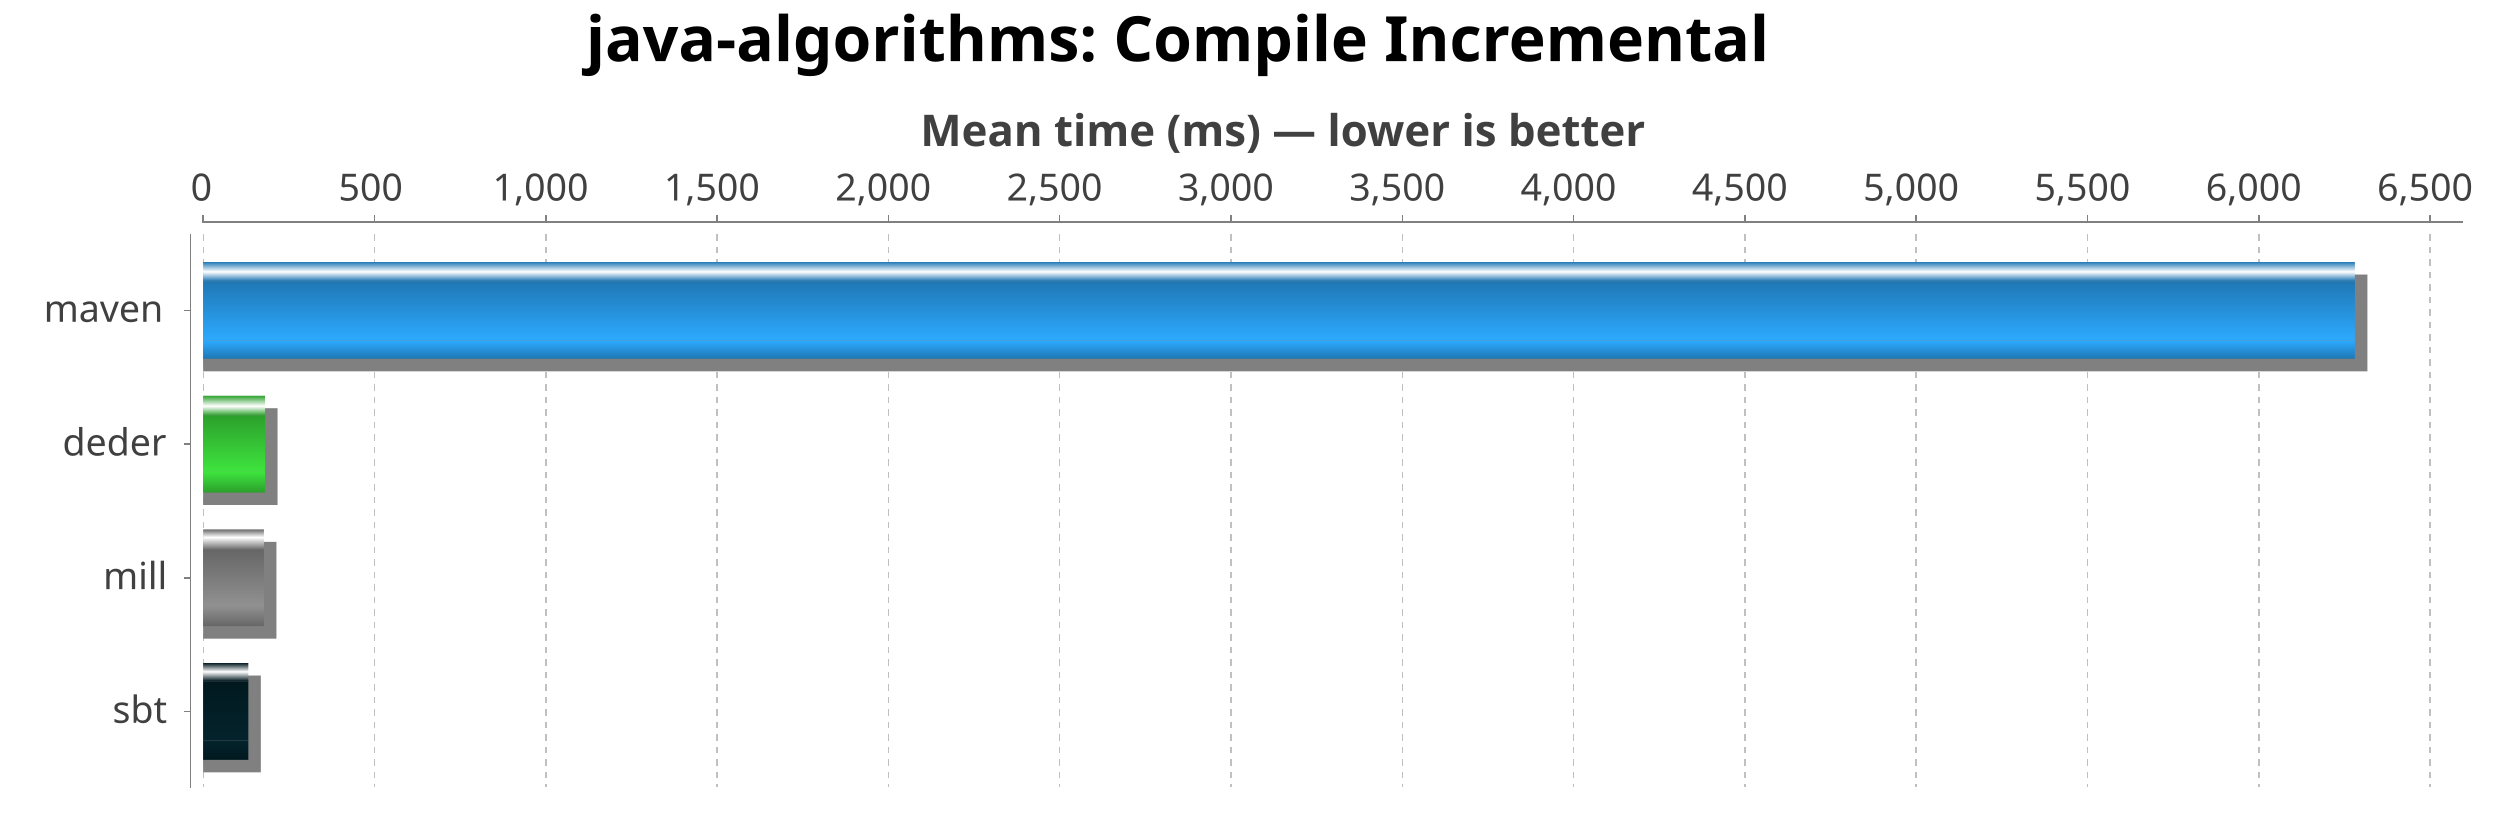
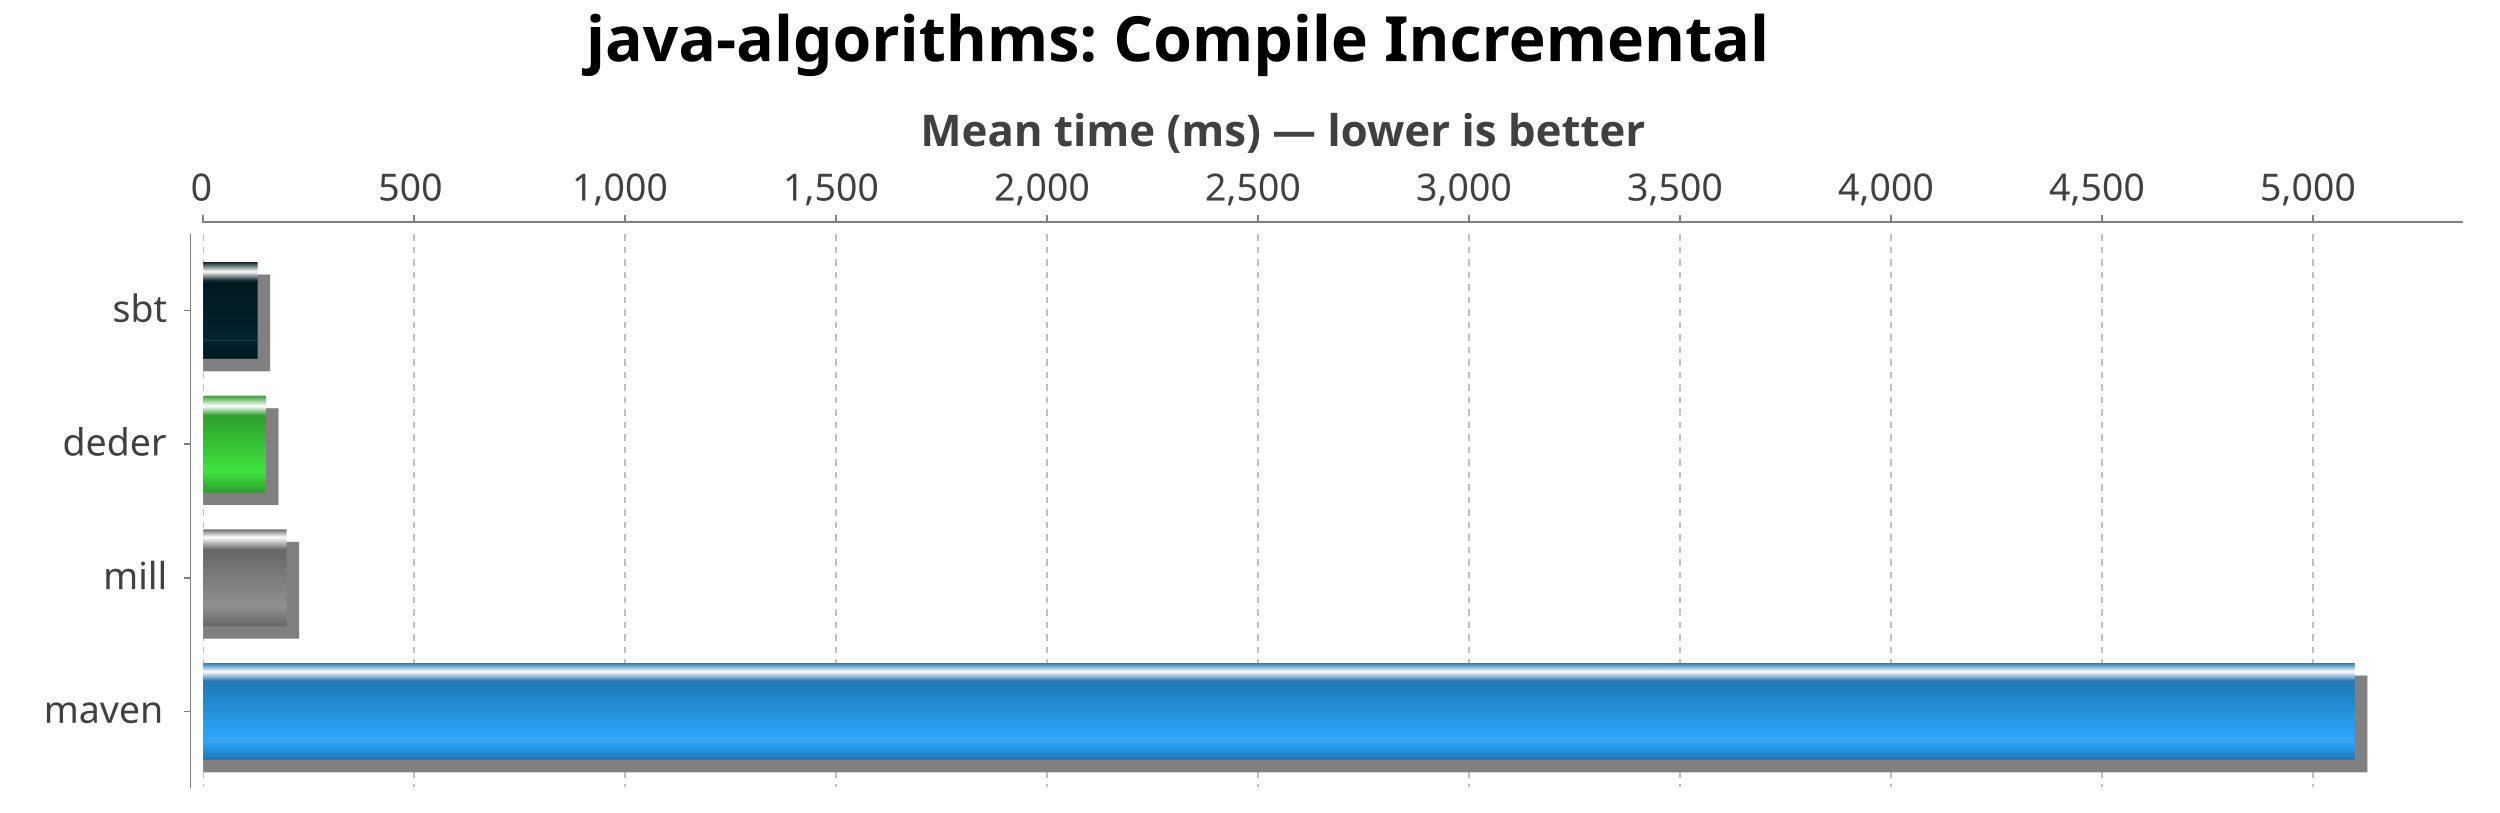
<svg xmlns="http://www.w3.org/2000/svg" width="800" height="260" text-rendering="auto" shape-rendering="auto">
  <defs>
-     <linearGradient id="_252504514272gp3" x1="0" y1="109" x2="0" y2="114.82" gradientUnits="userSpaceOnUse">
+     <linearGradient id="_90891466167gp10" x1="0" y1="176" x2="0" y2="194" gradientUnits="userSpaceOnUse">
+       <stop offset="0%" stop-color="rgb(102,102,102)" />
+       <stop offset="100%" stop-color="rgb(145,145,145)" />
+     </linearGradient>
+     <linearGradient id="_90891466167gp3" x1="0" y1="109" x2="0" y2="114.82" gradientUnits="userSpaceOnUse">
+       <stop offset="0%" stop-color="rgb(4,35,44)" />
+       <stop offset="100%" stop-color="rgb(1,25,31)" />
+     </linearGradient>
+     <linearGradient id="_90891466167gp5" x1="0" y1="130" x2="0" y2="133" gradientUnits="userSpaceOnUse">
+       <stop offset="0%" stop-color="rgb(255,255,255)" />
+       <stop offset="100%" stop-color="rgb(44,160,44)" />
+     </linearGradient>
+     <linearGradient id="_90891466167gp14" x1="0" y1="218" x2="0" y2="237" gradientUnits="userSpaceOnUse">
+       <stop offset="0%" stop-color="rgb(31,119,180)" />
+       <stop offset="100%" stop-color="rgb(44,170,255)" />
+     </linearGradient>
+     <linearGradient id="_90891466167gp15" x1="0" y1="237" x2="0" y2="243.15" gradientUnits="userSpaceOnUse">
      <stop offset="0%" stop-color="rgb(44,170,255)" />
      <stop offset="100%" stop-color="rgb(31,119,180)" />
    </linearGradient>
-     <linearGradient id="_252504514272gp10" x1="0" y1="176" x2="0" y2="194" gradientUnits="userSpaceOnUse">
-       <stop offset="0%" stop-color="rgb(102,102,102)" />
-       <stop offset="100%" stop-color="rgb(145,145,145)" />
+     <linearGradient id="_90891466167gp2" x1="0" y1="90" x2="0" y2="109" gradientUnits="userSpaceOnUse">
+       <stop offset="0%" stop-color="rgb(1,25,31)" />
+       <stop offset="100%" stop-color="rgb(4,35,44)" />
    </linearGradient>
-     <linearGradient id="_252504514272gp5" x1="0" y1="130" x2="0" y2="133" gradientUnits="userSpaceOnUse">
+     <linearGradient id="_90891466167gp9" x1="0" y1="172" x2="0" y2="176" gradientUnits="userSpaceOnUse">
      <stop offset="0%" stop-color="rgb(255,255,255)" />
-       <stop offset="100%" stop-color="rgb(44,160,44)" />
+       <stop offset="100%" stop-color="rgb(102,102,102)" />
    </linearGradient>
-     <linearGradient id="_252504514272gp0" x1="0" y1="83.85" x2="0" y2="87" gradientUnits="userSpaceOnUse">
+     <linearGradient id="_90891466167gp12" x1="0" y1="212.18" x2="0" y2="215" gradientUnits="userSpaceOnUse">
      <stop offset="0%" stop-color="rgb(31,119,180)" />
      <stop offset="100%" stop-color="rgb(255,255,255)" />
    </linearGradient>
-     <linearGradient id="_252504514272gp9" x1="0" y1="172" x2="0" y2="176" gradientUnits="userSpaceOnUse">
+     <linearGradient id="_90891466167gp4" x1="0" y1="126.62" x2="0" y2="130" gradientUnits="userSpaceOnUse">
+       <stop offset="0%" stop-color="rgb(44,160,44)" />
+       <stop offset="100%" stop-color="rgb(255,255,255)" />
+     </linearGradient>
+     <linearGradient id="_90891466167gp6" x1="0" y1="133" x2="0" y2="151" gradientUnits="userSpaceOnUse">
+       <stop offset="0%" stop-color="rgb(44,160,44)" />
+       <stop offset="100%" stop-color="rgb(62,228,62)" />
+     </linearGradient>
+     <linearGradient id="_90891466167gp13" x1="0" y1="215" x2="0" y2="218" gradientUnits="userSpaceOnUse">
      <stop offset="0%" stop-color="rgb(255,255,255)" />
-       <stop offset="100%" stop-color="rgb(102,102,102)" />
+       <stop offset="100%" stop-color="rgb(31,119,180)" />
    </linearGradient>
-     <linearGradient id="_252504514272gp13" x1="0" y1="215" x2="0" y2="218" gradientUnits="userSpaceOnUse">
+     <linearGradient id="_90891466167gp1" x1="0" y1="87" x2="0" y2="90" gradientUnits="userSpaceOnUse">
      <stop offset="0%" stop-color="rgb(255,255,255)" />
      <stop offset="100%" stop-color="rgb(1,25,31)" />
    </linearGradient>
-     <linearGradient id="_252504514272gp15" x1="0" y1="237" x2="0" y2="243.15" gradientUnits="userSpaceOnUse">
-       <stop offset="0%" stop-color="rgb(4,35,44)" />
-       <stop offset="100%" stop-color="rgb(1,25,31)" />
-     </linearGradient>
-     <linearGradient id="_252504514272gp4" x1="0" y1="126.62" x2="0" y2="130" gradientUnits="userSpaceOnUse">
-       <stop offset="0%" stop-color="rgb(44,160,44)" />
-       <stop offset="100%" stop-color="rgb(255,255,255)" />
-     </linearGradient>
-     <linearGradient id="_252504514272gp6" x1="0" y1="133" x2="0" y2="151" gradientUnits="userSpaceOnUse">
-       <stop offset="0%" stop-color="rgb(44,160,44)" />
-       <stop offset="100%" stop-color="rgb(62,228,62)" />
-     </linearGradient>
-     <linearGradient id="_252504514272gp1" x1="0" y1="87" x2="0" y2="90" gradientUnits="userSpaceOnUse">
-       <stop offset="0%" stop-color="rgb(255,255,255)" />
-       <stop offset="100%" stop-color="rgb(31,119,180)" />
-     </linearGradient>
-     <linearGradient id="_252504514272gp7" x1="0" y1="151" x2="0" y2="157.6" gradientUnits="userSpaceOnUse">
+     <linearGradient id="_90891466167gp7" x1="0" y1="151" x2="0" y2="157.6" gradientUnits="userSpaceOnUse">
      <stop offset="0%" stop-color="rgb(62,228,62)" />
      <stop offset="100%" stop-color="rgb(44,160,44)" />
    </linearGradient>
-     <linearGradient id="_252504514272gp8" x1="0" y1="169.4" x2="0" y2="172" gradientUnits="userSpaceOnUse">
+     <linearGradient id="_90891466167gp8" x1="0" y1="169.4" x2="0" y2="172" gradientUnits="userSpaceOnUse">
      <stop offset="0%" stop-color="rgb(102,102,102)" />
      <stop offset="100%" stop-color="rgb(255,255,255)" />
    </linearGradient>
-     <linearGradient id="_252504514272gp2" x1="0" y1="90" x2="0" y2="109" gradientUnits="userSpaceOnUse">
-       <stop offset="0%" stop-color="rgb(31,119,180)" />
-       <stop offset="100%" stop-color="rgb(44,170,255)" />
-     </linearGradient>
-     <linearGradient id="_252504514272gp11" x1="0" y1="194" x2="0" y2="200.38" gradientUnits="userSpaceOnUse">
+     <linearGradient id="_90891466167gp11" x1="0" y1="194" x2="0" y2="200.38" gradientUnits="userSpaceOnUse">
      <stop offset="0%" stop-color="rgb(145,145,145)" />
      <stop offset="100%" stop-color="rgb(102,102,102)" />
    </linearGradient>
-     <linearGradient id="_252504514272gp12" x1="0" y1="212.18" x2="0" y2="215" gradientUnits="userSpaceOnUse">
+     <linearGradient id="_90891466167gp0" x1="0" y1="83.85" x2="0" y2="87" gradientUnits="userSpaceOnUse">
      <stop offset="0%" stop-color="rgb(1,25,31)" />
      <stop offset="100%" stop-color="rgb(255,255,255)" />
    </linearGradient>
-     <linearGradient id="_252504514272gp14" x1="0" y1="218" x2="0" y2="237" gradientUnits="userSpaceOnUse">
-       <stop offset="0%" stop-color="rgb(1,25,31)" />
-       <stop offset="100%" stop-color="rgb(4,35,44)" />
-     </linearGradient>
-     <clipPath id="_252504514272clip-0">
+     <clipPath id="_90891466167clip-0">
      <path d="M0,0L0,260L800,260L800,0Z" />
    </clipPath>
-     <clipPath id="_252504514272clip-1">
+     <clipPath id="_90891466167clip-1">
      <path d="M65,75L65,252L788,252L788,75Z" />
    </clipPath>
  </defs>
-   <rect x="0" y="0" width="800" height="260" style="fill:rgb(255,255,255)" clip-path="url(#_252504514272clip-0)" />
+   <rect x="0" y="0" width="800" height="260" style="fill:rgb(255,255,255)" clip-path="url(#_90891466167clip-0)" />
  <g>
-     <text x="187.5" y="19.56" style="fill: rgb(0,0,0); fill-opacity: 1.0; font-family: sans-serif; font-size: 20px; font-weight: bold;" clip-path="url(#_252504514272clip-0)">java-algorithms: Compile Incremental</text>
+     <text x="187.5" y="19.56" style="fill: rgb(0,0,0); fill-opacity: 1.0; font-family: sans-serif; font-size: 20px; font-weight: bold;" clip-path="url(#_90891466167clip-0)">java-algorithms: Compile Incremental</text>
  </g>
-   <rect x="65" y="75" width="723" height="177" style="fill:rgb(255,255,255)" clip-path="url(#_252504514272clip-0)" />
-   <line x1="65" y1="71" x2="788" y2="71" style="stroke-width:0.5;stroke:rgb(128,128,128);stroke-opacity:1.0;stroke-linecap:square;stroke-miterlimit:10;shape-rendering:crispEdges" clip-path="url(#_252504514272clip-0)" />
+   <rect x="65" y="75" width="723" height="177" style="fill:rgb(255,255,255)" clip-path="url(#_90891466167clip-0)" />
+   <line x1="65" y1="71" x2="788" y2="71" style="stroke-width:0.5;stroke:rgb(128,128,128);stroke-opacity:1.0;stroke-linecap:square;stroke-miterlimit:10;shape-rendering:crispEdges" clip-path="url(#_90891466167clip-0)" />
  <g>
-     <text x="61" y="64.17" style="fill: rgb(64,64,64); fill-opacity: 1.0; font-family: sans-serif; font-size: 12px;" clip-path="url(#_252504514272clip-0)">0</text>
+     <text x="61" y="64.17" style="fill: rgb(64,64,64); fill-opacity: 1.0; font-family: sans-serif; font-size: 12px;" clip-path="url(#_90891466167clip-0)">0</text>
  </g>
-   <line x1="65" y1="69" x2="65" y2="71" style="stroke-width:0.5;stroke:rgb(128,128,128);stroke-opacity:1.0;stroke-linecap:square;stroke-miterlimit:10;shape-rendering:crispEdges" clip-path="url(#_252504514272clip-0)" />
+   <line x1="65" y1="69" x2="65" y2="71" style="stroke-width:0.5;stroke:rgb(128,128,128);stroke-opacity:1.0;stroke-linecap:square;stroke-miterlimit:10;shape-rendering:crispEdges" clip-path="url(#_90891466167clip-0)" />
  <g>
-     <text x="108.32" y="64.17" style="fill: rgb(64,64,64); fill-opacity: 1.0; font-family: sans-serif; font-size: 12px;" clip-path="url(#_252504514272clip-0)">500</text>
+     <text x="121.02" y="64.17" style="fill: rgb(64,64,64); fill-opacity: 1.0; font-family: sans-serif; font-size: 12px;" clip-path="url(#_90891466167clip-0)">500</text>
  </g>
-   <line x1="119.82" y1="69" x2="119.82" y2="71" style="stroke-width:0.5;stroke:rgb(128,128,128);stroke-opacity:1.0;stroke-linecap:square;stroke-miterlimit:10;shape-rendering:crispEdges" clip-path="url(#_252504514272clip-0)" />
+   <line x1="132.52" y1="69" x2="132.52" y2="71" style="stroke-width:0.5;stroke:rgb(128,128,128);stroke-opacity:1.0;stroke-linecap:square;stroke-miterlimit:10;shape-rendering:crispEdges" clip-path="url(#_90891466167clip-0)" />
  <g>
-     <text x="157.64" y="64.17" style="fill: rgb(64,64,64); fill-opacity: 1.0; font-family: sans-serif; font-size: 12px;" clip-path="url(#_252504514272clip-0)">1,000</text>
+     <text x="183.04" y="64.17" style="fill: rgb(64,64,64); fill-opacity: 1.0; font-family: sans-serif; font-size: 12px;" clip-path="url(#_90891466167clip-0)">1,000</text>
  </g>
-   <line x1="174.64" y1="69" x2="174.64" y2="71" style="stroke-width:0.5;stroke:rgb(128,128,128);stroke-opacity:1.0;stroke-linecap:square;stroke-miterlimit:10;shape-rendering:crispEdges" clip-path="url(#_252504514272clip-0)" />
+   <line x1="200.04" y1="69" x2="200.04" y2="71" style="stroke-width:0.5;stroke:rgb(128,128,128);stroke-opacity:1.0;stroke-linecap:square;stroke-miterlimit:10;shape-rendering:crispEdges" clip-path="url(#_90891466167clip-0)" />
  <g>
-     <text x="212.46" y="64.17" style="fill: rgb(64,64,64); fill-opacity: 1.0; font-family: sans-serif; font-size: 12px;" clip-path="url(#_252504514272clip-0)">1,500</text>
+     <text x="250.56" y="64.17" style="fill: rgb(64,64,64); fill-opacity: 1.0; font-family: sans-serif; font-size: 12px;" clip-path="url(#_90891466167clip-0)">1,500</text>
  </g>
-   <line x1="229.46" y1="69" x2="229.46" y2="71" style="stroke-width:0.5;stroke:rgb(128,128,128);stroke-opacity:1.0;stroke-linecap:square;stroke-miterlimit:10;shape-rendering:crispEdges" clip-path="url(#_252504514272clip-0)" />
+   <line x1="267.56" y1="69" x2="267.56" y2="71" style="stroke-width:0.5;stroke:rgb(128,128,128);stroke-opacity:1.0;stroke-linecap:square;stroke-miterlimit:10;shape-rendering:crispEdges" clip-path="url(#_90891466167clip-0)" />
  <g>
-     <text x="267.28" y="64.17" style="fill: rgb(64,64,64); fill-opacity: 1.0; font-family: sans-serif; font-size: 12px;" clip-path="url(#_252504514272clip-0)">2,000</text>
+     <text x="318.07" y="64.17" style="fill: rgb(64,64,64); fill-opacity: 1.0; font-family: sans-serif; font-size: 12px;" clip-path="url(#_90891466167clip-0)">2,000</text>
  </g>
-   <line x1="284.28" y1="69" x2="284.28" y2="71" style="stroke-width:0.5;stroke:rgb(128,128,128);stroke-opacity:1.0;stroke-linecap:square;stroke-miterlimit:10;shape-rendering:crispEdges" clip-path="url(#_252504514272clip-0)" />
+   <line x1="335.07" y1="69" x2="335.07" y2="71" style="stroke-width:0.5;stroke:rgb(128,128,128);stroke-opacity:1.0;stroke-linecap:square;stroke-miterlimit:10;shape-rendering:crispEdges" clip-path="url(#_90891466167clip-0)" />
  <g>
-     <text x="322.1" y="64.17" style="fill: rgb(64,64,64); fill-opacity: 1.0; font-family: sans-serif; font-size: 12px;" clip-path="url(#_252504514272clip-0)">2,500</text>
+     <text x="385.59" y="64.17" style="fill: rgb(64,64,64); fill-opacity: 1.0; font-family: sans-serif; font-size: 12px;" clip-path="url(#_90891466167clip-0)">2,500</text>
  </g>
-   <line x1="339.1" y1="69" x2="339.1" y2="71" style="stroke-width:0.5;stroke:rgb(128,128,128);stroke-opacity:1.0;stroke-linecap:square;stroke-miterlimit:10;shape-rendering:crispEdges" clip-path="url(#_252504514272clip-0)" />
+   <line x1="402.59" y1="69" x2="402.59" y2="71" style="stroke-width:0.5;stroke:rgb(128,128,128);stroke-opacity:1.0;stroke-linecap:square;stroke-miterlimit:10;shape-rendering:crispEdges" clip-path="url(#_90891466167clip-0)" />
  <g>
-     <text x="376.93" y="64.17" style="fill: rgb(64,64,64); fill-opacity: 1.0; font-family: sans-serif; font-size: 12px;" clip-path="url(#_252504514272clip-0)">3,000</text>
+     <text x="453.11" y="64.17" style="fill: rgb(64,64,64); fill-opacity: 1.0; font-family: sans-serif; font-size: 12px;" clip-path="url(#_90891466167clip-0)">3,000</text>
  </g>
-   <line x1="393.93" y1="69" x2="393.93" y2="71" style="stroke-width:0.5;stroke:rgb(128,128,128);stroke-opacity:1.0;stroke-linecap:square;stroke-miterlimit:10;shape-rendering:crispEdges" clip-path="url(#_252504514272clip-0)" />
+   <line x1="470.11" y1="69" x2="470.11" y2="71" style="stroke-width:0.5;stroke:rgb(128,128,128);stroke-opacity:1.0;stroke-linecap:square;stroke-miterlimit:10;shape-rendering:crispEdges" clip-path="url(#_90891466167clip-0)" />
  <g>
-     <text x="431.75" y="64.17" style="fill: rgb(64,64,64); fill-opacity: 1.0; font-family: sans-serif; font-size: 12px;" clip-path="url(#_252504514272clip-0)">3,500</text>
+     <text x="520.63" y="64.17" style="fill: rgb(64,64,64); fill-opacity: 1.0; font-family: sans-serif; font-size: 12px;" clip-path="url(#_90891466167clip-0)">3,500</text>
  </g>
-   <line x1="448.75" y1="69" x2="448.75" y2="71" style="stroke-width:0.5;stroke:rgb(128,128,128);stroke-opacity:1.0;stroke-linecap:square;stroke-miterlimit:10;shape-rendering:crispEdges" clip-path="url(#_252504514272clip-0)" />
+   <line x1="537.63" y1="69" x2="537.63" y2="71" style="stroke-width:0.5;stroke:rgb(128,128,128);stroke-opacity:1.0;stroke-linecap:square;stroke-miterlimit:10;shape-rendering:crispEdges" clip-path="url(#_90891466167clip-0)" />
  <g>
-     <text x="486.57" y="64.17" style="fill: rgb(64,64,64); fill-opacity: 1.0; font-family: sans-serif; font-size: 12px;" clip-path="url(#_252504514272clip-0)">4,000</text>
+     <text x="588.15" y="64.17" style="fill: rgb(64,64,64); fill-opacity: 1.0; font-family: sans-serif; font-size: 12px;" clip-path="url(#_90891466167clip-0)">4,000</text>
  </g>
-   <line x1="503.57" y1="69" x2="503.57" y2="71" style="stroke-width:0.5;stroke:rgb(128,128,128);stroke-opacity:1.0;stroke-linecap:square;stroke-miterlimit:10;shape-rendering:crispEdges" clip-path="url(#_252504514272clip-0)" />
+   <line x1="605.15" y1="69" x2="605.15" y2="71" style="stroke-width:0.5;stroke:rgb(128,128,128);stroke-opacity:1.0;stroke-linecap:square;stroke-miterlimit:10;shape-rendering:crispEdges" clip-path="url(#_90891466167clip-0)" />
  <g>
-     <text x="541.39" y="64.17" style="fill: rgb(64,64,64); fill-opacity: 1.0; font-family: sans-serif; font-size: 12px;" clip-path="url(#_252504514272clip-0)">4,500</text>
+     <text x="655.67" y="64.17" style="fill: rgb(64,64,64); fill-opacity: 1.0; font-family: sans-serif; font-size: 12px;" clip-path="url(#_90891466167clip-0)">4,500</text>
  </g>
-   <line x1="558.39" y1="69" x2="558.39" y2="71" style="stroke-width:0.5;stroke:rgb(128,128,128);stroke-opacity:1.0;stroke-linecap:square;stroke-miterlimit:10;shape-rendering:crispEdges" clip-path="url(#_252504514272clip-0)" />
+   <line x1="672.67" y1="69" x2="672.67" y2="71" style="stroke-width:0.5;stroke:rgb(128,128,128);stroke-opacity:1.0;stroke-linecap:square;stroke-miterlimit:10;shape-rendering:crispEdges" clip-path="url(#_90891466167clip-0)" />
  <g>
-     <text x="596.21" y="64.17" style="fill: rgb(64,64,64); fill-opacity: 1.0; font-family: sans-serif; font-size: 12px;" clip-path="url(#_252504514272clip-0)">5,000</text>
+     <text x="723.19" y="64.17" style="fill: rgb(64,64,64); fill-opacity: 1.0; font-family: sans-serif; font-size: 12px;" clip-path="url(#_90891466167clip-0)">5,000</text>
  </g>
-   <line x1="613.21" y1="69" x2="613.21" y2="71" style="stroke-width:0.5;stroke:rgb(128,128,128);stroke-opacity:1.0;stroke-linecap:square;stroke-miterlimit:10;shape-rendering:crispEdges" clip-path="url(#_252504514272clip-0)" />
+   <line x1="740.19" y1="69" x2="740.19" y2="71" style="stroke-width:0.5;stroke:rgb(128,128,128);stroke-opacity:1.0;stroke-linecap:square;stroke-miterlimit:10;shape-rendering:crispEdges" clip-path="url(#_90891466167clip-0)" />
  <g>
-     <text x="651.03" y="64.17" style="fill: rgb(64,64,64); fill-opacity: 1.0; font-family: sans-serif; font-size: 12px;" clip-path="url(#_252504514272clip-0)">5,500</text>
+     <text x="294.5" y="46.73" style="fill: rgb(64,64,64); fill-opacity: 1.0; font-family: sans-serif; font-size: 14px; font-weight: bold;" clip-path="url(#_90891466167clip-0)">Mean time (ms) — lower is better</text>
  </g>
-   <line x1="668.03" y1="69" x2="668.03" y2="71" style="stroke-width:0.5;stroke:rgb(128,128,128);stroke-opacity:1.0;stroke-linecap:square;stroke-miterlimit:10;shape-rendering:crispEdges" clip-path="url(#_252504514272clip-0)" />
+   <line x1="61" y1="75" x2="61" y2="252" style="stroke-width:0.5;stroke:rgb(128,128,128);stroke-opacity:1.0;stroke-linecap:square;stroke-miterlimit:10;shape-rendering:crispEdges" clip-path="url(#_90891466167clip-0)" />
+   <line x1="61" y1="99.34" x2="61" y2="99.34" style="stroke-width:0.5;stroke:rgb(128,128,128);stroke-opacity:1.0;stroke-linecap:square;stroke-miterlimit:10;shape-rendering:crispEdges" clip-path="url(#_90891466167clip-0)" />
+   <line x1="61" y1="99.34" x2="59" y2="99.34" style="stroke-width:0.5;stroke:rgb(128,128,128);stroke-opacity:1.0;stroke-linecap:square;stroke-miterlimit:10;shape-rendering:crispEdges" clip-path="url(#_90891466167clip-0)" />
+   <line x1="61" y1="142.11" x2="61" y2="142.11" style="stroke-width:0.5;stroke:rgb(128,128,128);stroke-opacity:1.0;stroke-linecap:square;stroke-miterlimit:10;shape-rendering:crispEdges" clip-path="url(#_90891466167clip-0)" />
+   <line x1="61" y1="142.11" x2="59" y2="142.11" style="stroke-width:0.5;stroke:rgb(128,128,128);stroke-opacity:1.0;stroke-linecap:square;stroke-miterlimit:10;shape-rendering:crispEdges" clip-path="url(#_90891466167clip-0)" />
+   <line x1="61" y1="184.89" x2="61" y2="184.89" style="stroke-width:0.5;stroke:rgb(128,128,128);stroke-opacity:1.0;stroke-linecap:square;stroke-miterlimit:10;shape-rendering:crispEdges" clip-path="url(#_90891466167clip-0)" />
+   <line x1="61" y1="184.89" x2="59" y2="184.89" style="stroke-width:0.5;stroke:rgb(128,128,128);stroke-opacity:1.0;stroke-linecap:square;stroke-miterlimit:10;shape-rendering:crispEdges" clip-path="url(#_90891466167clip-0)" />
+   <line x1="61" y1="227.66" x2="61" y2="227.66" style="stroke-width:0.5;stroke:rgb(128,128,128);stroke-opacity:1.0;stroke-linecap:square;stroke-miterlimit:10;shape-rendering:crispEdges" clip-path="url(#_90891466167clip-0)" />
+   <line x1="61" y1="227.66" x2="59" y2="227.66" style="stroke-width:0.5;stroke:rgb(128,128,128);stroke-opacity:1.0;stroke-linecap:square;stroke-miterlimit:10;shape-rendering:crispEdges" clip-path="url(#_90891466167clip-0)" />
  <g>
-     <text x="705.85" y="64.17" style="fill: rgb(64,64,64); fill-opacity: 1.0; font-family: sans-serif; font-size: 12px;" clip-path="url(#_252504514272clip-0)">6,000</text>
-   </g>
-   <line x1="722.85" y1="69" x2="722.85" y2="71" style="stroke-width:0.5;stroke:rgb(128,128,128);stroke-opacity:1.0;stroke-linecap:square;stroke-miterlimit:10;shape-rendering:crispEdges" clip-path="url(#_252504514272clip-0)" />
-   <g>
-     <text x="760.67" y="64.17" style="fill: rgb(64,64,64); fill-opacity: 1.0; font-family: sans-serif; font-size: 12px;" clip-path="url(#_252504514272clip-0)">6,500</text>
-   </g>
-   <line x1="777.67" y1="69" x2="777.67" y2="71" style="stroke-width:0.5;stroke:rgb(128,128,128);stroke-opacity:1.0;stroke-linecap:square;stroke-miterlimit:10;shape-rendering:crispEdges" clip-path="url(#_252504514272clip-0)" />
-   <g>
-     <text x="294.5" y="46.73" style="fill: rgb(64,64,64); fill-opacity: 1.0; font-family: sans-serif; font-size: 14px; font-weight: bold;" clip-path="url(#_252504514272clip-0)">Mean time (ms) — lower is better</text>
-   </g>
-   <line x1="61" y1="75" x2="61" y2="252" style="stroke-width:0.5;stroke:rgb(128,128,128);stroke-opacity:1.0;stroke-linecap:square;stroke-miterlimit:10;shape-rendering:crispEdges" clip-path="url(#_252504514272clip-0)" />
-   <line x1="61" y1="99.34" x2="61" y2="99.34" style="stroke-width:0.5;stroke:rgb(128,128,128);stroke-opacity:1.0;stroke-linecap:square;stroke-miterlimit:10;shape-rendering:crispEdges" clip-path="url(#_252504514272clip-0)" />
-   <line x1="61" y1="99.34" x2="59" y2="99.34" style="stroke-width:0.5;stroke:rgb(128,128,128);stroke-opacity:1.0;stroke-linecap:square;stroke-miterlimit:10;shape-rendering:crispEdges" clip-path="url(#_252504514272clip-0)" />
-   <line x1="61" y1="142.11" x2="61" y2="142.11" style="stroke-width:0.5;stroke:rgb(128,128,128);stroke-opacity:1.0;stroke-linecap:square;stroke-miterlimit:10;shape-rendering:crispEdges" clip-path="url(#_252504514272clip-0)" />
-   <line x1="61" y1="142.11" x2="59" y2="142.11" style="stroke-width:0.5;stroke:rgb(128,128,128);stroke-opacity:1.0;stroke-linecap:square;stroke-miterlimit:10;shape-rendering:crispEdges" clip-path="url(#_252504514272clip-0)" />
-   <line x1="61" y1="184.89" x2="61" y2="184.89" style="stroke-width:0.5;stroke:rgb(128,128,128);stroke-opacity:1.0;stroke-linecap:square;stroke-miterlimit:10;shape-rendering:crispEdges" clip-path="url(#_252504514272clip-0)" />
-   <line x1="61" y1="184.89" x2="59" y2="184.89" style="stroke-width:0.5;stroke:rgb(128,128,128);stroke-opacity:1.0;stroke-linecap:square;stroke-miterlimit:10;shape-rendering:crispEdges" clip-path="url(#_252504514272clip-0)" />
-   <line x1="61" y1="227.66" x2="61" y2="227.66" style="stroke-width:0.5;stroke:rgb(128,128,128);stroke-opacity:1.0;stroke-linecap:square;stroke-miterlimit:10;shape-rendering:crispEdges" clip-path="url(#_252504514272clip-0)" />
-   <line x1="61" y1="227.66" x2="59" y2="227.66" style="stroke-width:0.5;stroke:rgb(128,128,128);stroke-opacity:1.0;stroke-linecap:square;stroke-miterlimit:10;shape-rendering:crispEdges" clip-path="url(#_252504514272clip-0)" />
-   <g>
-     <text x="14" y="102.98" style="fill: rgb(64,64,64); fill-opacity: 1.0; font-family: sans-serif; font-size: 12px;" clip-path="url(#_252504514272clip-0)">maven</text>
+     <text x="36" y="102.98" style="fill: rgb(64,64,64); fill-opacity: 1.0; font-family: sans-serif; font-size: 12px;" clip-path="url(#_90891466167clip-0)">sbt</text>
  </g>
  <g>
-     <text x="20" y="145.75" style="fill: rgb(64,64,64); fill-opacity: 1.0; font-family: sans-serif; font-size: 12px;" clip-path="url(#_252504514272clip-0)">deder</text>
+     <text x="20" y="145.75" style="fill: rgb(64,64,64); fill-opacity: 1.0; font-family: sans-serif; font-size: 12px;" clip-path="url(#_90891466167clip-0)">deder</text>
  </g>
  <g>
-     <text x="33" y="188.53" style="fill: rgb(64,64,64); fill-opacity: 1.0; font-family: sans-serif; font-size: 12px;" clip-path="url(#_252504514272clip-0)">mill</text>
+     <text x="33" y="188.53" style="fill: rgb(64,64,64); fill-opacity: 1.0; font-family: sans-serif; font-size: 12px;" clip-path="url(#_90891466167clip-0)">mill</text>
  </g>
  <g>
-     <text x="36" y="231.3" style="fill: rgb(64,64,64); fill-opacity: 1.0; font-family: sans-serif; font-size: 12px;" clip-path="url(#_252504514272clip-0)">sbt</text>
+     <text x="14" y="231.3" style="fill: rgb(64,64,64); fill-opacity: 1.0; font-family: sans-serif; font-size: 12px;" clip-path="url(#_90891466167clip-0)">maven</text>
  </g>
-   <line x1="65" y1="75" x2="65" y2="252" style="stroke-width:0.5;stroke:rgb(192,192,192);stroke-opacity:1.0;stroke-linejoin:bevel;stroke-miterlimit:0;stroke-dasharray:2.0,2.0;shape-rendering:crispEdges" clip-path="url(#_252504514272clip-1)" />
-   <line x1="119.82" y1="75" x2="119.82" y2="252" style="stroke-width:0.5;stroke:rgb(192,192,192);stroke-opacity:1.0;stroke-linejoin:bevel;stroke-miterlimit:0;stroke-dasharray:2.0,2.0;shape-rendering:crispEdges" clip-path="url(#_252504514272clip-1)" />
-   <line x1="174.64" y1="75" x2="174.64" y2="252" style="stroke-width:0.5;stroke:rgb(192,192,192);stroke-opacity:1.0;stroke-linejoin:bevel;stroke-miterlimit:0;stroke-dasharray:2.0,2.0;shape-rendering:crispEdges" clip-path="url(#_252504514272clip-1)" />
-   <line x1="229.46" y1="75" x2="229.46" y2="252" style="stroke-width:0.5;stroke:rgb(192,192,192);stroke-opacity:1.0;stroke-linejoin:bevel;stroke-miterlimit:0;stroke-dasharray:2.0,2.0;shape-rendering:crispEdges" clip-path="url(#_252504514272clip-1)" />
-   <line x1="284.28" y1="75" x2="284.28" y2="252" style="stroke-width:0.5;stroke:rgb(192,192,192);stroke-opacity:1.0;stroke-linejoin:bevel;stroke-miterlimit:0;stroke-dasharray:2.0,2.0;shape-rendering:crispEdges" clip-path="url(#_252504514272clip-1)" />
-   <line x1="339.1" y1="75" x2="339.1" y2="252" style="stroke-width:0.5;stroke:rgb(192,192,192);stroke-opacity:1.0;stroke-linejoin:bevel;stroke-miterlimit:0;stroke-dasharray:2.0,2.0;shape-rendering:crispEdges" clip-path="url(#_252504514272clip-1)" />
-   <line x1="393.93" y1="75" x2="393.93" y2="252" style="stroke-width:0.5;stroke:rgb(192,192,192);stroke-opacity:1.0;stroke-linejoin:bevel;stroke-miterlimit:0;stroke-dasharray:2.0,2.0;shape-rendering:crispEdges" clip-path="url(#_252504514272clip-1)" />
-   <line x1="448.75" y1="75" x2="448.75" y2="252" style="stroke-width:0.5;stroke:rgb(192,192,192);stroke-opacity:1.0;stroke-linejoin:bevel;stroke-miterlimit:0;stroke-dasharray:2.0,2.0;shape-rendering:crispEdges" clip-path="url(#_252504514272clip-1)" />
-   <line x1="503.57" y1="75" x2="503.57" y2="252" style="stroke-width:0.5;stroke:rgb(192,192,192);stroke-opacity:1.0;stroke-linejoin:bevel;stroke-miterlimit:0;stroke-dasharray:2.0,2.0;shape-rendering:crispEdges" clip-path="url(#_252504514272clip-1)" />
-   <line x1="558.39" y1="75" x2="558.39" y2="252" style="stroke-width:0.5;stroke:rgb(192,192,192);stroke-opacity:1.0;stroke-linejoin:bevel;stroke-miterlimit:0;stroke-dasharray:2.0,2.0;shape-rendering:crispEdges" clip-path="url(#_252504514272clip-1)" />
-   <line x1="613.21" y1="75" x2="613.21" y2="252" style="stroke-width:0.5;stroke:rgb(192,192,192);stroke-opacity:1.0;stroke-linejoin:bevel;stroke-miterlimit:0;stroke-dasharray:2.0,2.0;shape-rendering:crispEdges" clip-path="url(#_252504514272clip-1)" />
-   <line x1="668.03" y1="75" x2="668.03" y2="252" style="stroke-width:0.5;stroke:rgb(192,192,192);stroke-opacity:1.0;stroke-linejoin:bevel;stroke-miterlimit:0;stroke-dasharray:2.0,2.0;shape-rendering:crispEdges" clip-path="url(#_252504514272clip-1)" />
-   <line x1="722.85" y1="75" x2="722.85" y2="252" style="stroke-width:0.5;stroke:rgb(192,192,192);stroke-opacity:1.0;stroke-linejoin:bevel;stroke-miterlimit:0;stroke-dasharray:2.0,2.0;shape-rendering:crispEdges" clip-path="url(#_252504514272clip-1)" />
-   <line x1="777.67" y1="75" x2="777.67" y2="252" style="stroke-width:0.5;stroke:rgb(192,192,192);stroke-opacity:1.0;stroke-linejoin:bevel;stroke-miterlimit:0;stroke-dasharray:2.0,2.0;shape-rendering:crispEdges" clip-path="url(#_252504514272clip-1)" />
-   <rect x="65" y="87.85" width="692.57" height="30.97" style="fill:rgb(128,128,128)" clip-path="url(#_252504514272clip-1)" />
-   <rect x="65" y="83.85" width="688.57" height="3.15" style="fill:url(#_252504514272gp0)" clip-path="url(#_252504514272clip-1)" />
-   <rect x="65" y="87" width="688.57" height="3" style="fill:url(#_252504514272gp1)" clip-path="url(#_252504514272clip-1)" />
-   <rect x="65" y="90" width="688.57" height="19" style="fill:url(#_252504514272gp2)" clip-path="url(#_252504514272clip-1)" />
-   <rect x="65" y="109" width="688.57" height="5.82" style="fill:url(#_252504514272gp3)" clip-path="url(#_252504514272clip-1)" />
-   <rect x="65" y="130.62" width="23.82" height="30.98" style="fill:rgb(128,128,128)" clip-path="url(#_252504514272clip-1)" />
-   <rect x="65" y="126.63" width="19.82" height="3.37" style="fill:url(#_252504514272gp4)" clip-path="url(#_252504514272clip-1)" />
-   <rect x="65" y="130" width="19.82" height="3" style="fill:url(#_252504514272gp5)" clip-path="url(#_252504514272clip-1)" />
-   <rect x="65" y="133" width="19.82" height="18" style="fill:url(#_252504514272gp6)" clip-path="url(#_252504514272clip-1)" />
-   <rect x="65" y="151" width="19.82" height="6.6" style="fill:url(#_252504514272gp7)" clip-path="url(#_252504514272clip-1)" />
-   <rect x="65" y="173.4" width="23.46" height="30.97" style="fill:rgb(128,128,128)" clip-path="url(#_252504514272clip-1)" />
-   <rect x="65" y="169.4" width="19.46" height="2.6" style="fill:url(#_252504514272gp8)" clip-path="url(#_252504514272clip-1)" />
-   <rect x="65" y="172" width="19.46" height="4" style="fill:url(#_252504514272gp9)" clip-path="url(#_252504514272clip-1)" />
-   <rect x="65" y="176" width="19.46" height="18" style="fill:url(#_252504514272gp10)" clip-path="url(#_252504514272clip-1)" />
-   <rect x="65" y="194" width="19.46" height="6.37" style="fill:url(#_252504514272gp11)" clip-path="url(#_252504514272clip-1)" />
-   <rect x="65" y="216.17" width="18.47" height="30.97" style="fill:rgb(128,128,128)" clip-path="url(#_252504514272clip-1)" />
-   <rect x="65" y="212.17" width="14.47" height="2.83" style="fill:url(#_252504514272gp12)" clip-path="url(#_252504514272clip-1)" />
-   <rect x="65" y="215" width="14.47" height="3" style="fill:url(#_252504514272gp13)" clip-path="url(#_252504514272clip-1)" />
-   <rect x="65" y="218" width="14.47" height="19" style="fill:url(#_252504514272gp14)" clip-path="url(#_252504514272clip-1)" />
-   <rect x="65" y="237" width="14.47" height="6.15" style="fill:url(#_252504514272gp15)" clip-path="url(#_252504514272clip-1)" />
+   <line x1="65" y1="75" x2="65" y2="252" style="stroke-width:0.5;stroke:rgb(192,192,192);stroke-opacity:1.0;stroke-linejoin:bevel;stroke-miterlimit:0;stroke-dasharray:2.0,2.0;shape-rendering:crispEdges" clip-path="url(#_90891466167clip-1)" />
+   <line x1="132.52" y1="75" x2="132.52" y2="252" style="stroke-width:0.5;stroke:rgb(192,192,192);stroke-opacity:1.0;stroke-linejoin:bevel;stroke-miterlimit:0;stroke-dasharray:2.0,2.0;shape-rendering:crispEdges" clip-path="url(#_90891466167clip-1)" />
+   <line x1="200.04" y1="75" x2="200.04" y2="252" style="stroke-width:0.5;stroke:rgb(192,192,192);stroke-opacity:1.0;stroke-linejoin:bevel;stroke-miterlimit:0;stroke-dasharray:2.0,2.0;shape-rendering:crispEdges" clip-path="url(#_90891466167clip-1)" />
+   <line x1="267.56" y1="75" x2="267.56" y2="252" style="stroke-width:0.5;stroke:rgb(192,192,192);stroke-opacity:1.0;stroke-linejoin:bevel;stroke-miterlimit:0;stroke-dasharray:2.0,2.0;shape-rendering:crispEdges" clip-path="url(#_90891466167clip-1)" />
+   <line x1="335.07" y1="75" x2="335.07" y2="252" style="stroke-width:0.5;stroke:rgb(192,192,192);stroke-opacity:1.0;stroke-linejoin:bevel;stroke-miterlimit:0;stroke-dasharray:2.0,2.0;shape-rendering:crispEdges" clip-path="url(#_90891466167clip-1)" />
+   <line x1="402.59" y1="75" x2="402.59" y2="252" style="stroke-width:0.5;stroke:rgb(192,192,192);stroke-opacity:1.0;stroke-linejoin:bevel;stroke-miterlimit:0;stroke-dasharray:2.0,2.0;shape-rendering:crispEdges" clip-path="url(#_90891466167clip-1)" />
+   <line x1="470.11" y1="75" x2="470.11" y2="252" style="stroke-width:0.5;stroke:rgb(192,192,192);stroke-opacity:1.0;stroke-linejoin:bevel;stroke-miterlimit:0;stroke-dasharray:2.0,2.0;shape-rendering:crispEdges" clip-path="url(#_90891466167clip-1)" />
+   <line x1="537.63" y1="75" x2="537.63" y2="252" style="stroke-width:0.5;stroke:rgb(192,192,192);stroke-opacity:1.0;stroke-linejoin:bevel;stroke-miterlimit:0;stroke-dasharray:2.0,2.0;shape-rendering:crispEdges" clip-path="url(#_90891466167clip-1)" />
+   <line x1="605.15" y1="75" x2="605.15" y2="252" style="stroke-width:0.5;stroke:rgb(192,192,192);stroke-opacity:1.0;stroke-linejoin:bevel;stroke-miterlimit:0;stroke-dasharray:2.0,2.0;shape-rendering:crispEdges" clip-path="url(#_90891466167clip-1)" />
+   <line x1="672.67" y1="75" x2="672.67" y2="252" style="stroke-width:0.5;stroke:rgb(192,192,192);stroke-opacity:1.0;stroke-linejoin:bevel;stroke-miterlimit:0;stroke-dasharray:2.0,2.0;shape-rendering:crispEdges" clip-path="url(#_90891466167clip-1)" />
+   <line x1="740.19" y1="75" x2="740.19" y2="252" style="stroke-width:0.5;stroke:rgb(192,192,192);stroke-opacity:1.0;stroke-linejoin:bevel;stroke-miterlimit:0;stroke-dasharray:2.0,2.0;shape-rendering:crispEdges" clip-path="url(#_90891466167clip-1)" />
+   <rect x="65" y="87.85" width="21.45" height="30.97" style="fill:rgb(128,128,128)" clip-path="url(#_90891466167clip-1)" />
+   <rect x="65" y="83.85" width="17.45" height="3.15" style="fill:url(#_90891466167gp0)" clip-path="url(#_90891466167clip-1)" />
+   <rect x="65" y="87" width="17.45" height="3" style="fill:url(#_90891466167gp1)" clip-path="url(#_90891466167clip-1)" />
+   <rect x="65" y="90" width="17.45" height="19" style="fill:url(#_90891466167gp2)" clip-path="url(#_90891466167clip-1)" />
+   <rect x="65" y="109" width="17.45" height="5.82" style="fill:url(#_90891466167gp3)" clip-path="url(#_90891466167clip-1)" />
+   <rect x="65" y="130.62" width="24.13" height="30.98" style="fill:rgb(128,128,128)" clip-path="url(#_90891466167clip-1)" />
+   <rect x="65" y="126.63" width="20.13" height="3.37" style="fill:url(#_90891466167gp4)" clip-path="url(#_90891466167clip-1)" />
+   <rect x="65" y="130" width="20.13" height="3" style="fill:url(#_90891466167gp5)" clip-path="url(#_90891466167clip-1)" />
+   <rect x="65" y="133" width="20.13" height="18" style="fill:url(#_90891466167gp6)" clip-path="url(#_90891466167clip-1)" />
+   <rect x="65" y="151" width="20.13" height="6.6" style="fill:url(#_90891466167gp7)" clip-path="url(#_90891466167clip-1)" />
+   <rect x="65" y="173.4" width="30.73" height="30.97" style="fill:rgb(128,128,128)" clip-path="url(#_90891466167clip-1)" />
+   <rect x="65" y="169.4" width="26.73" height="2.6" style="fill:url(#_90891466167gp8)" clip-path="url(#_90891466167clip-1)" />
+   <rect x="65" y="172" width="26.73" height="4" style="fill:url(#_90891466167gp9)" clip-path="url(#_90891466167clip-1)" />
+   <rect x="65" y="176" width="26.73" height="18" style="fill:url(#_90891466167gp10)" clip-path="url(#_90891466167clip-1)" />
+   <rect x="65" y="194" width="26.73" height="6.37" style="fill:url(#_90891466167gp11)" clip-path="url(#_90891466167clip-1)" />
+   <rect x="65" y="216.17" width="692.57" height="30.97" style="fill:rgb(128,128,128)" clip-path="url(#_90891466167clip-1)" />
+   <rect x="65" y="212.17" width="688.57" height="2.83" style="fill:url(#_90891466167gp12)" clip-path="url(#_90891466167clip-1)" />
+   <rect x="65" y="215" width="688.57" height="3" style="fill:url(#_90891466167gp13)" clip-path="url(#_90891466167clip-1)" />
+   <rect x="65" y="218" width="688.57" height="19" style="fill:url(#_90891466167gp14)" clip-path="url(#_90891466167clip-1)" />
+   <rect x="65" y="237" width="688.57" height="6.15" style="fill:url(#_90891466167gp15)" clip-path="url(#_90891466167clip-1)" />
</svg>
